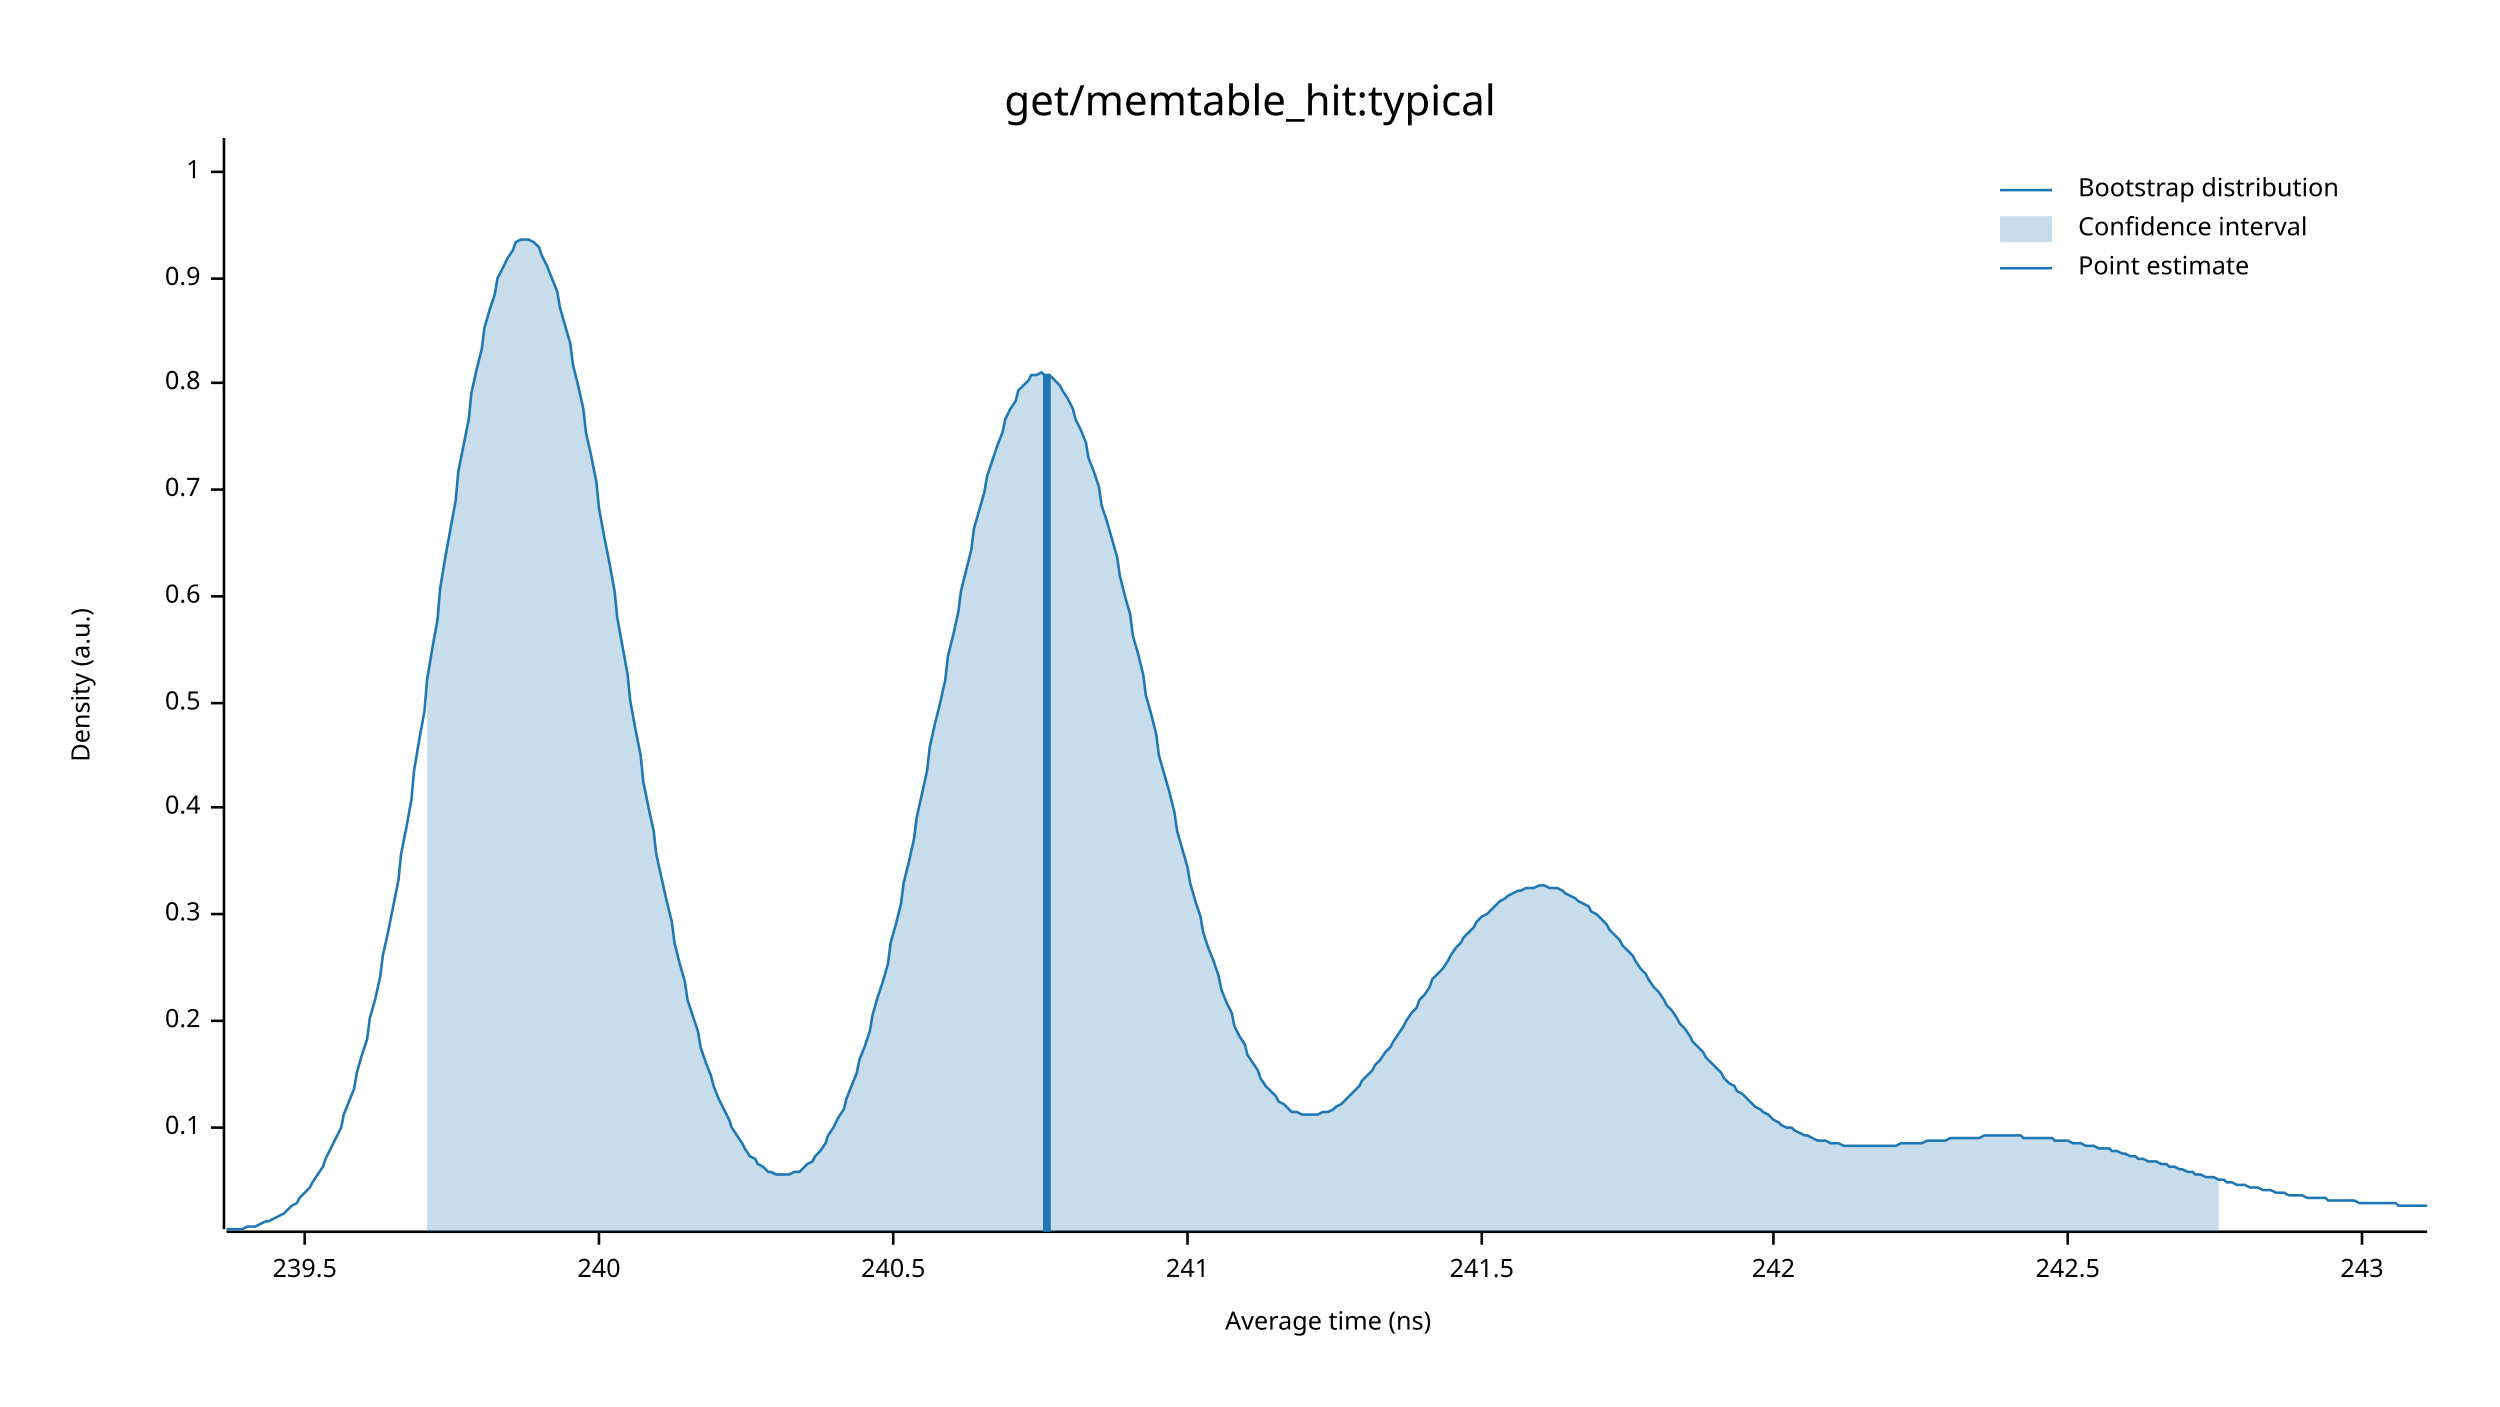
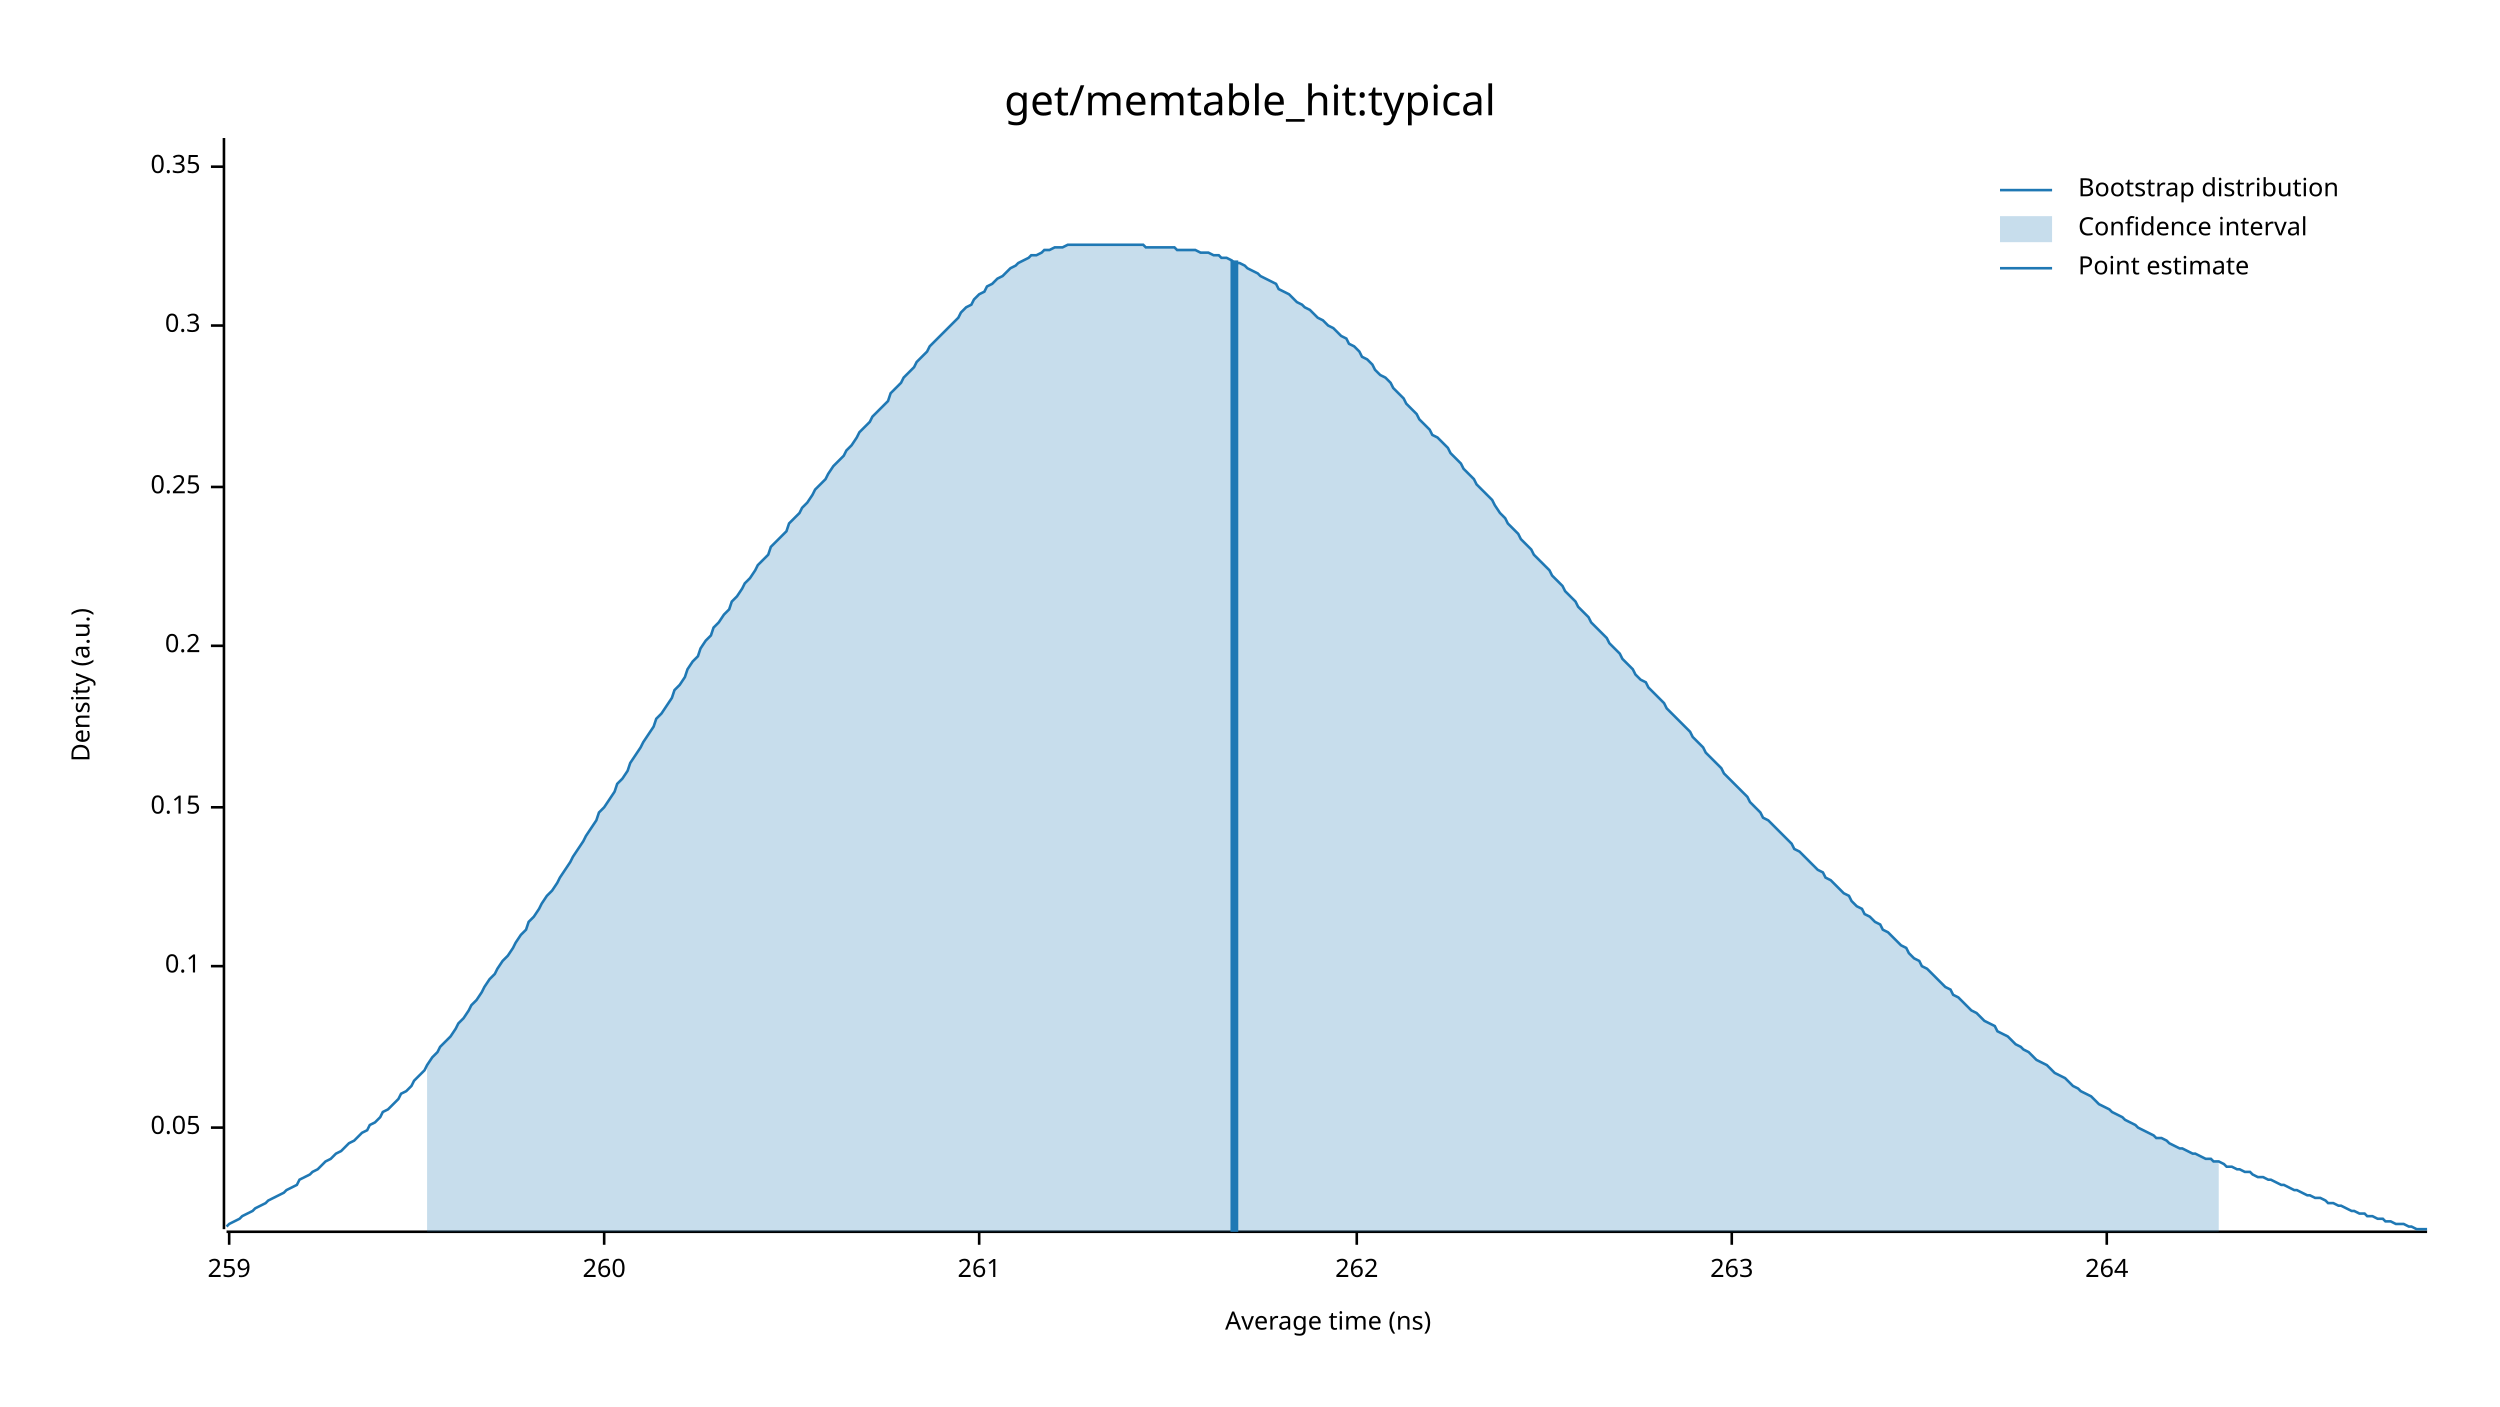
<svg xmlns="http://www.w3.org/2000/svg" width="960" height="540" viewBox="0 0 960 540">
  <text x="480" y="32" dy="0.76em" text-anchor="middle" font-family="sans-serif" font-size="16.129" opacity="1" fill="#000000">
get/memtable_hit:typical
</text>
  <text x="27" y="263" dy="0.76em" text-anchor="middle" font-family="sans-serif" font-size="9.677" opacity="1" fill="#000000" transform="rotate(270, 27, 263)">
Density (a.u.)
</text>
  <text x="510" y="513" dy="-0.5ex" text-anchor="middle" font-family="sans-serif" font-size="9.677" opacity="1" fill="#000000">
Average time (ns)
</text>
  <polyline fill="none" opacity="1" stroke="#000000" stroke-width="1" points="86,53 86,472 " />
  <text x="77" y="433" dy="0.5ex" text-anchor="end" font-family="sans-serif" font-size="9.677" opacity="1" fill="#000000">
+ 0.05
+ </text>
+   <polyline fill="none" opacity="1" stroke="#000000" stroke-width="1" points="81,433 86,433 " />
+   <text x="77" y="371" dy="0.5ex" text-anchor="end" font-family="sans-serif" font-size="9.677" opacity="1" fill="#000000">
0.1
</text>
-   <polyline fill="none" opacity="1" stroke="#000000" stroke-width="1" points="81,433 86,433 " />
-   <text x="77" y="392" dy="0.5ex" text-anchor="end" font-family="sans-serif" font-size="9.677" opacity="1" fill="#000000">
+   <polyline fill="none" opacity="1" stroke="#000000" stroke-width="1" points="81,371 86,371 " />
+   <text x="77" y="310" dy="0.5ex" text-anchor="end" font-family="sans-serif" font-size="9.677" opacity="1" fill="#000000">
+ 0.15
+ </text>
+   <polyline fill="none" opacity="1" stroke="#000000" stroke-width="1" points="81,310 86,310 " />
+   <text x="77" y="248" dy="0.5ex" text-anchor="end" font-family="sans-serif" font-size="9.677" opacity="1" fill="#000000">
0.2
</text>
-   <polyline fill="none" opacity="1" stroke="#000000" stroke-width="1" points="81,392 86,392 " />
-   <text x="77" y="351" dy="0.5ex" text-anchor="end" font-family="sans-serif" font-size="9.677" opacity="1" fill="#000000">
+   <polyline fill="none" opacity="1" stroke="#000000" stroke-width="1" points="81,248 86,248 " />
+   <text x="77" y="187" dy="0.5ex" text-anchor="end" font-family="sans-serif" font-size="9.677" opacity="1" fill="#000000">
+ 0.25
+ </text>
+   <polyline fill="none" opacity="1" stroke="#000000" stroke-width="1" points="81,187 86,187 " />
+   <text x="77" y="125" dy="0.5ex" text-anchor="end" font-family="sans-serif" font-size="9.677" opacity="1" fill="#000000">
0.3
</text>
-   <polyline fill="none" opacity="1" stroke="#000000" stroke-width="1" points="81,351 86,351 " />
-   <text x="77" y="310" dy="0.5ex" text-anchor="end" font-family="sans-serif" font-size="9.677" opacity="1" fill="#000000">
- 0.4
+   <polyline fill="none" opacity="1" stroke="#000000" stroke-width="1" points="81,125 86,125 " />
+   <text x="77" y="64" dy="0.5ex" text-anchor="end" font-family="sans-serif" font-size="9.677" opacity="1" fill="#000000">
+ 0.35
</text>
-   <polyline fill="none" opacity="1" stroke="#000000" stroke-width="1" points="81,310 86,310 " />
-   <text x="77" y="270" dy="0.5ex" text-anchor="end" font-family="sans-serif" font-size="9.677" opacity="1" fill="#000000">
- 0.5
+   <polyline fill="none" opacity="1" stroke="#000000" stroke-width="1" points="81,64 86,64 " />
+   <polyline fill="none" opacity="1" stroke="#000000" stroke-width="1" points="87,473 932,473 " />
+   <text x="88" y="483" dy="0.76em" text-anchor="middle" font-family="sans-serif" font-size="9.677" opacity="1" fill="#000000">
+ 259
</text>
-   <polyline fill="none" opacity="1" stroke="#000000" stroke-width="1" points="81,270 86,270 " />
-   <text x="77" y="229" dy="0.5ex" text-anchor="end" font-family="sans-serif" font-size="9.677" opacity="1" fill="#000000">
- 0.6
+   <polyline fill="none" opacity="1" stroke="#000000" stroke-width="1" points="88,473 88,478 " />
+   <text x="232" y="483" dy="0.76em" text-anchor="middle" font-family="sans-serif" font-size="9.677" opacity="1" fill="#000000">
+ 260
</text>
-   <polyline fill="none" opacity="1" stroke="#000000" stroke-width="1" points="81,229 86,229 " />
-   <text x="77" y="188" dy="0.5ex" text-anchor="end" font-family="sans-serif" font-size="9.677" opacity="1" fill="#000000">
- 0.7
+   <polyline fill="none" opacity="1" stroke="#000000" stroke-width="1" points="232,473 232,478 " />
+   <text x="376" y="483" dy="0.76em" text-anchor="middle" font-family="sans-serif" font-size="9.677" opacity="1" fill="#000000">
+ 261
</text>
-   <polyline fill="none" opacity="1" stroke="#000000" stroke-width="1" points="81,188 86,188 " />
-   <text x="77" y="147" dy="0.5ex" text-anchor="end" font-family="sans-serif" font-size="9.677" opacity="1" fill="#000000">
- 0.8
+   <polyline fill="none" opacity="1" stroke="#000000" stroke-width="1" points="376,473 376,478 " />
+   <text x="521" y="483" dy="0.76em" text-anchor="middle" font-family="sans-serif" font-size="9.677" opacity="1" fill="#000000">
+ 262
</text>
-   <polyline fill="none" opacity="1" stroke="#000000" stroke-width="1" points="81,147 86,147 " />
-   <text x="77" y="107" dy="0.5ex" text-anchor="end" font-family="sans-serif" font-size="9.677" opacity="1" fill="#000000">
- 0.9
+   <polyline fill="none" opacity="1" stroke="#000000" stroke-width="1" points="521,473 521,478 " />
+   <text x="665" y="483" dy="0.76em" text-anchor="middle" font-family="sans-serif" font-size="9.677" opacity="1" fill="#000000">
+ 263
</text>
-   <polyline fill="none" opacity="1" stroke="#000000" stroke-width="1" points="81,107 86,107 " />
-   <text x="77" y="66" dy="0.5ex" text-anchor="end" font-family="sans-serif" font-size="9.677" opacity="1" fill="#000000">
- 1
+   <polyline fill="none" opacity="1" stroke="#000000" stroke-width="1" points="665,473 665,478 " />
+   <text x="809" y="483" dy="0.76em" text-anchor="middle" font-family="sans-serif" font-size="9.677" opacity="1" fill="#000000">
+ 264
</text>
-   <polyline fill="none" opacity="1" stroke="#000000" stroke-width="1" points="81,66 86,66 " />
-   <polyline fill="none" opacity="1" stroke="#000000" stroke-width="1" points="87,473 932,473 " />
-   <text x="117" y="483" dy="0.76em" text-anchor="middle" font-family="sans-serif" font-size="9.677" opacity="1" fill="#000000">
- 239.5
- </text>
-   <polyline fill="none" opacity="1" stroke="#000000" stroke-width="1" points="117,473 117,478 " />
-   <text x="230" y="483" dy="0.76em" text-anchor="middle" font-family="sans-serif" font-size="9.677" opacity="1" fill="#000000">
- 240
- </text>
-   <polyline fill="none" opacity="1" stroke="#000000" stroke-width="1" points="230,473 230,478 " />
-   <text x="343" y="483" dy="0.76em" text-anchor="middle" font-family="sans-serif" font-size="9.677" opacity="1" fill="#000000">
- 240.5
- </text>
-   <polyline fill="none" opacity="1" stroke="#000000" stroke-width="1" points="343,473 343,478 " />
-   <text x="456" y="483" dy="0.76em" text-anchor="middle" font-family="sans-serif" font-size="9.677" opacity="1" fill="#000000">
- 241
- </text>
-   <polyline fill="none" opacity="1" stroke="#000000" stroke-width="1" points="456,473 456,478 " />
-   <text x="569" y="483" dy="0.76em" text-anchor="middle" font-family="sans-serif" font-size="9.677" opacity="1" fill="#000000">
- 241.5
- </text>
-   <polyline fill="none" opacity="1" stroke="#000000" stroke-width="1" points="569,473 569,478 " />
-   <text x="681" y="483" dy="0.76em" text-anchor="middle" font-family="sans-serif" font-size="9.677" opacity="1" fill="#000000">
- 242
- </text>
-   <polyline fill="none" opacity="1" stroke="#000000" stroke-width="1" points="681,473 681,478 " />
-   <text x="794" y="483" dy="0.76em" text-anchor="middle" font-family="sans-serif" font-size="9.677" opacity="1" fill="#000000">
- 242.5
- </text>
-   <polyline fill="none" opacity="1" stroke="#000000" stroke-width="1" points="794,473 794,478 " />
-   <text x="907" y="483" dy="0.76em" text-anchor="middle" font-family="sans-serif" font-size="9.677" opacity="1" fill="#000000">
- 243
- </text>
-   <polyline fill="none" opacity="1" stroke="#000000" stroke-width="1" points="907,473 907,478 " />
-   <polyline fill="none" opacity="1" stroke="#1F78B4" stroke-width="1" points="87,472 88,472 90,472 92,472 93,472 95,471 97,471 98,471 100,470 102,469 103,469 105,468 107,467 109,466 110,465 112,463 114,462 115,460 117,458 119,456 120,454 122,451 124,448 125,445 127,441 129,437 131,433 132,428 134,423 136,418 137,412 139,405 141,399 142,391 144,384 146,375 147,367 149,358 151,348 153,338 154,328 156,318 158,307 159,296 161,284 163,273 164,261 166,249 168,238 169,226 171,214 173,203 175,192 176,181 178,171 180,161 181,151 183,142 185,134 186,126 188,119 190,113 191,107 193,103 195,99 197,96 198,93 200,92 202,92 203,92 205,93 207,95 208,98 210,102 212,107 214,112 215,118 217,125 219,132 220,140 222,148 224,157 225,166 227,175 229,185 230,195 232,206 234,216 236,227 237,237 239,248 241,259 242,269 244,280 246,290 247,300 249,310 251,319 252,328 254,337 256,346 258,354 259,362 261,370 263,377 264,384 266,390 268,396 269,402 271,408 273,413 274,417 276,422 278,426 280,430 281,433 283,436 285,439 286,441 288,444 290,445 291,447 293,448 295,450 296,450 298,451 300,451 302,451 303,451 305,450 307,450 308,449 310,447 312,446 313,444 315,442 317,439 318,436 320,433 322,429 324,426 325,422 327,417 329,412 330,407 332,402 334,396 335,390 337,383 339,377 341,370 342,362 344,355 346,347 347,339 349,331 351,322 352,314 354,305 356,296 357,287 359,278 361,270 363,261 364,252 366,244 368,235 369,227 371,219 373,211 374,203 376,196 378,189 379,183 381,177 383,171 385,166 386,161 388,157 390,154 391,150 393,148 395,146 396,144 398,144 400,143 401,144 403,144 405,146 407,148 408,150 410,153 412,157 413,161 415,165 417,170 418,176 420,181 422,187 423,194 425,200 427,207 429,214 430,221 432,229 434,236 435,244 437,251 439,259 440,267 442,274 444,282 445,290 447,297 449,304 451,312 452,319 454,326 456,333 457,339 459,346 461,352 462,358 464,364 466,369 468,375 469,380 471,385 473,389 474,394 476,398 478,401 479,405 481,408 483,411 484,414 486,417 488,419 490,421 491,423 493,424 495,426 496,427 498,427 500,428 501,428 503,428 505,428 506,428 508,427 510,427 512,426 513,425 515,424 517,422 518,421 520,419 522,417 523,415 525,413 527,411 528,409 530,407 532,404 534,402 535,400 537,397 539,394 540,392 542,389 544,387 545,384 547,382 549,379 550,376 552,374 554,372 556,369 557,367 559,364 561,362 562,360 564,358 566,356 567,354 569,352 571,351 573,349 574,348 576,346 578,345 579,344 581,343 583,342 584,342 586,341 588,341 589,341 591,340 593,340 595,341 596,341 598,341 600,342 601,343 603,344 605,345 606,346 608,347 610,348 611,350 613,351 615,353 617,355 618,357 620,359 622,361 623,363 625,365 627,367 628,369 630,372 632,374 633,376 635,379 637,381 639,384 640,386 642,388 644,391 645,393 647,395 649,398 650,400 652,402 654,404 655,406 657,408 659,410 661,412 662,414 664,416 666,417 667,419 669,420 671,422 672,423 674,425 676,426 677,427 679,428 681,430 683,431 684,432 686,433 688,433 689,434 691,435 693,436 694,436 696,437 698,438 700,438 701,438 703,439 705,439 706,439 708,440 710,440 711,440 713,440 715,440 716,440 718,440 720,440 722,440 723,440 725,440 727,440 728,440 730,439 732,439 733,439 735,439 737,439 738,439 740,438 742,438 744,438 745,438 747,438 749,437 750,437 752,437 754,437 755,437 757,437 759,437 760,437 762,436 764,436 766,436 767,436 769,436 771,436 772,436 774,436 776,436 777,437 779,437 781,437 782,437 784,437 786,437 788,437 789,438 791,438 793,438 794,438 796,439 798,439 799,439 801,440 803,440 804,440 806,441 808,441 810,441 811,442 813,442 815,443 816,443 818,444 820,444 821,445 823,445 825,446 827,446 828,446 830,447 832,447 833,448 835,448 837,449 838,449 840,450 842,450 843,451 845,451 847,452 849,452 850,452 852,453 854,453 855,454 857,454 859,455 860,455 862,455 864,456 865,456 867,456 869,457 871,457 872,457 874,458 876,458 877,458 879,459 881,459 882,459 884,459 886,460 887,460 889,460 891,460 893,460 894,461 896,461 898,461 899,461 901,461 903,461 904,461 906,462 908,462 909,462 911,462 913,462 915,462 916,462 918,462 920,462 921,463 923,463 925,463 926,463 928,463 930,463 932,463 " />
-   <polygon opacity="0.25" fill="#1F78B4" points="164,261 166,249 168,238 169,226 171,214 173,203 175,192 176,181 178,171 180,161 181,151 183,142 185,134 186,126 188,119 190,113 191,107 193,103 195,99 197,96 198,93 200,92 202,92 203,92 205,93 207,95 208,98 210,102 212,107 214,112 215,118 217,125 219,132 220,140 222,148 224,157 225,166 227,175 229,185 230,195 232,206 234,216 236,227 237,237 239,248 241,259 242,269 244,280 246,290 247,300 249,310 251,319 252,328 254,337 256,346 258,354 259,362 261,370 263,377 264,384 266,390 268,396 269,402 271,408 273,413 274,417 276,422 278,426 280,430 281,433 283,436 285,439 286,441 288,444 290,445 291,447 293,448 295,450 296,450 298,451 300,451 302,451 303,451 305,450 307,450 308,449 310,447 312,446 313,444 315,442 317,439 318,436 320,433 322,429 324,426 325,422 327,417 329,412 330,407 332,402 334,396 335,390 337,383 339,377 341,370 342,362 344,355 346,347 347,339 349,331 351,322 352,314 354,305 356,296 357,287 359,278 361,270 363,261 364,252 366,244 368,235 369,227 371,219 373,211 374,203 376,196 378,189 379,183 381,177 383,171 385,166 386,161 388,157 390,154 391,150 393,148 395,146 396,144 398,144 400,143 401,144 403,144 405,146 407,148 408,150 410,153 412,157 413,161 415,165 417,170 418,176 420,181 422,187 423,194 425,200 427,207 429,214 430,221 432,229 434,236 435,244 437,251 439,259 440,267 442,274 444,282 445,290 447,297 449,304 451,312 452,319 454,326 456,333 457,339 459,346 461,352 462,358 464,364 466,369 468,375 469,380 471,385 473,389 474,394 476,398 478,401 479,405 481,408 483,411 484,414 486,417 488,419 490,421 491,423 493,424 495,426 496,427 498,427 500,428 501,428 503,428 505,428 506,428 508,427 510,427 512,426 513,425 515,424 517,422 518,421 520,419 522,417 523,415 525,413 527,411 528,409 530,407 532,404 534,402 535,400 537,397 539,394 540,392 542,389 544,387 545,384 547,382 549,379 550,376 552,374 554,372 556,369 557,367 559,364 561,362 562,360 564,358 566,356 567,354 569,352 571,351 573,349 574,348 576,346 578,345 579,344 581,343 583,342 584,342 586,341 588,341 589,341 591,340 593,340 595,341 596,341 598,341 600,342 601,343 603,344 605,345 606,346 608,347 610,348 611,350 613,351 615,353 617,355 618,357 620,359 622,361 623,363 625,365 627,367 628,369 630,372 632,374 633,376 635,379 637,381 639,384 640,386 642,388 644,391 645,393 647,395 649,398 650,400 652,402 654,404 655,406 657,408 659,410 661,412 662,414 664,416 666,417 667,419 669,420 671,422 672,423 674,425 676,426 677,427 679,428 681,430 683,431 684,432 686,433 688,433 689,434 691,435 693,436 694,436 696,437 698,438 700,438 701,438 703,439 705,439 706,439 708,440 710,440 711,440 713,440 715,440 716,440 718,440 720,440 722,440 723,440 725,440 727,440 728,440 730,439 732,439 733,439 735,439 737,439 738,439 740,438 742,438 744,438 745,438 747,438 749,437 750,437 752,437 754,437 755,437 757,437 759,437 760,437 762,436 764,436 766,436 767,436 769,436 771,436 772,436 774,436 776,436 777,437 779,437 781,437 782,437 784,437 786,437 788,437 789,438 791,438 793,438 794,438 796,439 798,439 799,439 801,440 803,440 804,440 806,441 808,441 810,441 811,442 813,442 815,443 816,443 818,444 820,444 821,445 823,445 825,446 827,446 828,446 830,447 832,447 833,448 835,448 837,449 838,449 840,450 842,450 843,451 845,451 847,452 849,452 850,452 852,453 852,473 164,473 " />
-   <polyline fill="none" opacity="1" stroke="#1F78B4" stroke-width="3" points="402,473 402,144 " />
+   <polyline fill="none" opacity="1" stroke="#000000" stroke-width="1" points="809,473 809,478 " />
+   <polyline fill="none" opacity="1" stroke="#1F78B4" stroke-width="1" points="87,471 88,470 90,469 92,468 93,467 95,466 97,465 98,464 100,463 102,462 103,461 105,460 107,459 109,458 110,457 112,456 114,455 115,453 117,452 119,451 120,450 122,449 124,447 125,446 127,445 129,443 131,442 132,441 134,439 136,438 137,437 139,435 141,434 142,432 144,431 146,429 147,427 149,426 151,424 153,422 154,420 156,419 158,417 159,415 161,413 163,411 164,409 166,406 168,404 169,402 171,400 173,398 175,395 176,393 178,391 180,388 181,386 183,384 185,381 186,379 188,376 190,374 191,372 193,369 195,367 197,364 198,362 200,359 202,357 203,354 205,352 207,349 208,347 210,344 212,342 214,339 215,337 217,334 219,331 220,329 222,326 224,323 225,321 227,318 229,315 230,312 232,310 234,307 236,304 237,301 239,299 241,296 242,293 244,290 246,287 247,285 249,282 251,279 252,276 254,274 256,271 258,268 259,265 261,263 263,260 264,257 266,254 268,252 269,249 271,246 273,244 274,241 276,239 278,236 280,234 281,231 283,229 285,226 286,224 288,222 290,219 291,217 293,215 295,213 296,210 298,208 300,206 302,204 303,201 305,199 307,197 308,195 310,193 312,190 313,188 315,186 317,184 318,182 320,179 322,177 324,175 325,173 327,171 329,168 330,166 332,164 334,162 335,160 337,158 339,156 341,154 342,151 344,149 346,147 347,145 349,143 351,141 352,139 354,137 356,135 357,133 359,131 361,129 363,127 364,126 366,124 368,122 369,120 371,118 373,117 374,115 376,113 378,112 379,110 381,109 383,107 385,106 386,105 388,103 390,102 391,101 393,100 395,99 396,98 398,98 400,97 401,96 403,96 405,95 407,95 408,95 410,94 412,94 413,94 415,94 417,94 418,94 420,94 422,94 423,94 425,94 427,94 429,94 430,94 432,94 434,94 435,94 437,94 439,94 440,95 442,95 444,95 445,95 447,95 449,95 451,95 452,96 454,96 456,96 457,96 459,96 461,97 462,97 464,97 466,98 468,98 469,99 471,99 473,100 474,101 476,101 478,102 479,103 481,104 483,105 484,106 486,107 488,108 490,109 491,111 493,112 495,113 496,114 498,116 500,117 501,118 503,119 505,121 506,122 508,123 510,125 512,126 513,127 515,129 517,130 518,132 520,133 522,135 523,137 525,138 527,140 528,142 530,144 532,145 534,147 535,149 537,151 539,153 540,155 542,157 544,159 545,161 547,163 549,165 550,167 552,168 554,170 556,172 557,174 559,176 561,178 562,180 564,182 566,184 567,186 569,188 571,190 573,192 574,194 576,197 578,199 579,201 581,203 583,205 584,207 586,209 588,211 589,213 591,215 593,217 595,219 596,221 598,223 600,225 601,227 603,229 605,231 606,233 608,235 610,237 611,239 613,241 615,243 617,245 618,247 620,249 622,251 623,253 625,255 627,257 628,259 630,261 632,262 633,264 635,266 637,268 639,270 640,272 642,274 644,276 645,277 647,279 649,281 650,283 652,285 654,287 655,289 657,291 659,293 661,295 662,297 664,299 666,301 667,302 669,304 671,306 672,308 674,310 676,312 677,314 679,315 681,317 683,319 684,320 686,322 688,324 689,326 691,327 693,329 694,330 696,332 698,334 700,335 701,337 703,338 705,340 706,341 708,343 710,344 711,346 713,348 715,349 716,351 718,352 720,354 722,355 723,357 725,358 727,360 728,361 730,363 732,364 733,366 735,368 737,369 738,371 740,372 742,374 744,376 745,377 747,379 749,380 750,382 752,383 754,385 755,386 757,388 759,389 760,390 762,392 764,393 766,394 767,396 769,397 771,398 772,399 774,401 776,402 777,403 779,404 781,406 782,407 784,408 786,409 788,411 789,412 791,413 793,414 794,415 796,417 798,418 799,419 801,420 803,421 804,422 806,424 808,425 810,426 811,427 813,428 815,429 816,430 818,431 820,432 821,433 823,434 825,435 827,436 828,437 830,437 832,438 833,439 835,440 837,441 838,441 840,442 842,443 843,443 845,444 847,445 849,445 850,446 852,446 854,447 855,448 857,448 859,449 860,449 862,450 864,450 865,451 867,452 869,452 871,453 872,453 874,454 876,455 877,455 879,456 881,457 882,457 884,458 886,459 887,459 889,460 891,460 893,461 894,462 896,462 898,463 899,463 901,464 903,465 904,465 906,466 908,466 909,467 911,467 913,468 915,468 916,469 918,469 920,470 921,470 923,470 925,471 926,471 928,472 930,472 932,472 " />
+   <polygon opacity="0.25" fill="#1F78B4" points="164,409 166,406 168,404 169,402 171,400 173,398 175,395 176,393 178,391 180,388 181,386 183,384 185,381 186,379 188,376 190,374 191,372 193,369 195,367 197,364 198,362 200,359 202,357 203,354 205,352 207,349 208,347 210,344 212,342 214,339 215,337 217,334 219,331 220,329 222,326 224,323 225,321 227,318 229,315 230,312 232,310 234,307 236,304 237,301 239,299 241,296 242,293 244,290 246,287 247,285 249,282 251,279 252,276 254,274 256,271 258,268 259,265 261,263 263,260 264,257 266,254 268,252 269,249 271,246 273,244 274,241 276,239 278,236 280,234 281,231 283,229 285,226 286,224 288,222 290,219 291,217 293,215 295,213 296,210 298,208 300,206 302,204 303,201 305,199 307,197 308,195 310,193 312,190 313,188 315,186 317,184 318,182 320,179 322,177 324,175 325,173 327,171 329,168 330,166 332,164 334,162 335,160 337,158 339,156 341,154 342,151 344,149 346,147 347,145 349,143 351,141 352,139 354,137 356,135 357,133 359,131 361,129 363,127 364,126 366,124 368,122 369,120 371,118 373,117 374,115 376,113 378,112 379,110 381,109 383,107 385,106 386,105 388,103 390,102 391,101 393,100 395,99 396,98 398,98 400,97 401,96 403,96 405,95 407,95 408,95 410,94 412,94 413,94 415,94 417,94 418,94 420,94 422,94 423,94 425,94 427,94 429,94 430,94 432,94 434,94 435,94 437,94 439,94 440,95 442,95 444,95 445,95 447,95 449,95 451,95 452,96 454,96 456,96 457,96 459,96 461,97 462,97 464,97 466,98 468,98 469,99 471,99 473,100 474,101 476,101 478,102 479,103 481,104 483,105 484,106 486,107 488,108 490,109 491,111 493,112 495,113 496,114 498,116 500,117 501,118 503,119 505,121 506,122 508,123 510,125 512,126 513,127 515,129 517,130 518,132 520,133 522,135 523,137 525,138 527,140 528,142 530,144 532,145 534,147 535,149 537,151 539,153 540,155 542,157 544,159 545,161 547,163 549,165 550,167 552,168 554,170 556,172 557,174 559,176 561,178 562,180 564,182 566,184 567,186 569,188 571,190 573,192 574,194 576,197 578,199 579,201 581,203 583,205 584,207 586,209 588,211 589,213 591,215 593,217 595,219 596,221 598,223 600,225 601,227 603,229 605,231 606,233 608,235 610,237 611,239 613,241 615,243 617,245 618,247 620,249 622,251 623,253 625,255 627,257 628,259 630,261 632,262 633,264 635,266 637,268 639,270 640,272 642,274 644,276 645,277 647,279 649,281 650,283 652,285 654,287 655,289 657,291 659,293 661,295 662,297 664,299 666,301 667,302 669,304 671,306 672,308 674,310 676,312 677,314 679,315 681,317 683,319 684,320 686,322 688,324 689,326 691,327 693,329 694,330 696,332 698,334 700,335 701,337 703,338 705,340 706,341 708,343 710,344 711,346 713,348 715,349 716,351 718,352 720,354 722,355 723,357 725,358 727,360 728,361 730,363 732,364 733,366 735,368 737,369 738,371 740,372 742,374 744,376 745,377 747,379 749,380 750,382 752,383 754,385 755,386 757,388 759,389 760,390 762,392 764,393 766,394 767,396 769,397 771,398 772,399 774,401 776,402 777,403 779,404 781,406 782,407 784,408 786,409 788,411 789,412 791,413 793,414 794,415 796,417 798,418 799,419 801,420 803,421 804,422 806,424 808,425 810,426 811,427 813,428 815,429 816,430 818,431 820,432 821,433 823,434 825,435 827,436 828,437 830,437 832,438 833,439 835,440 837,441 838,441 840,442 842,443 843,443 845,444 847,445 849,445 850,446 852,446 852,473 164,473 " />
+   <polyline fill="none" opacity="1" stroke="#1F78B4" stroke-width="3" points="474,473 474,100 " />
  <text x="798" y="68" dy="0.76em" text-anchor="start" font-family="sans-serif" font-size="9.677" opacity="1" fill="#000000">
Bootstrap distribution
</text>
  <text x="798" y="83" dy="0.76em" text-anchor="start" font-family="sans-serif" font-size="9.677" opacity="1" fill="#000000">
Confidence interval
</text>
  <text x="798" y="98" dy="0.76em" text-anchor="start" font-family="sans-serif" font-size="9.677" opacity="1" fill="#000000">
Point estimate
</text>
  <polyline fill="none" opacity="1" stroke="#1F78B4" stroke-width="1" points="768,73 788,73 " />
  <rect x="768" y="83" width="20" height="10" opacity="0.25" fill="#1F78B4" stroke="none" />
  <polyline fill="none" opacity="1" stroke="#1F78B4" stroke-width="1" points="768,103 788,103 " />
</svg>
